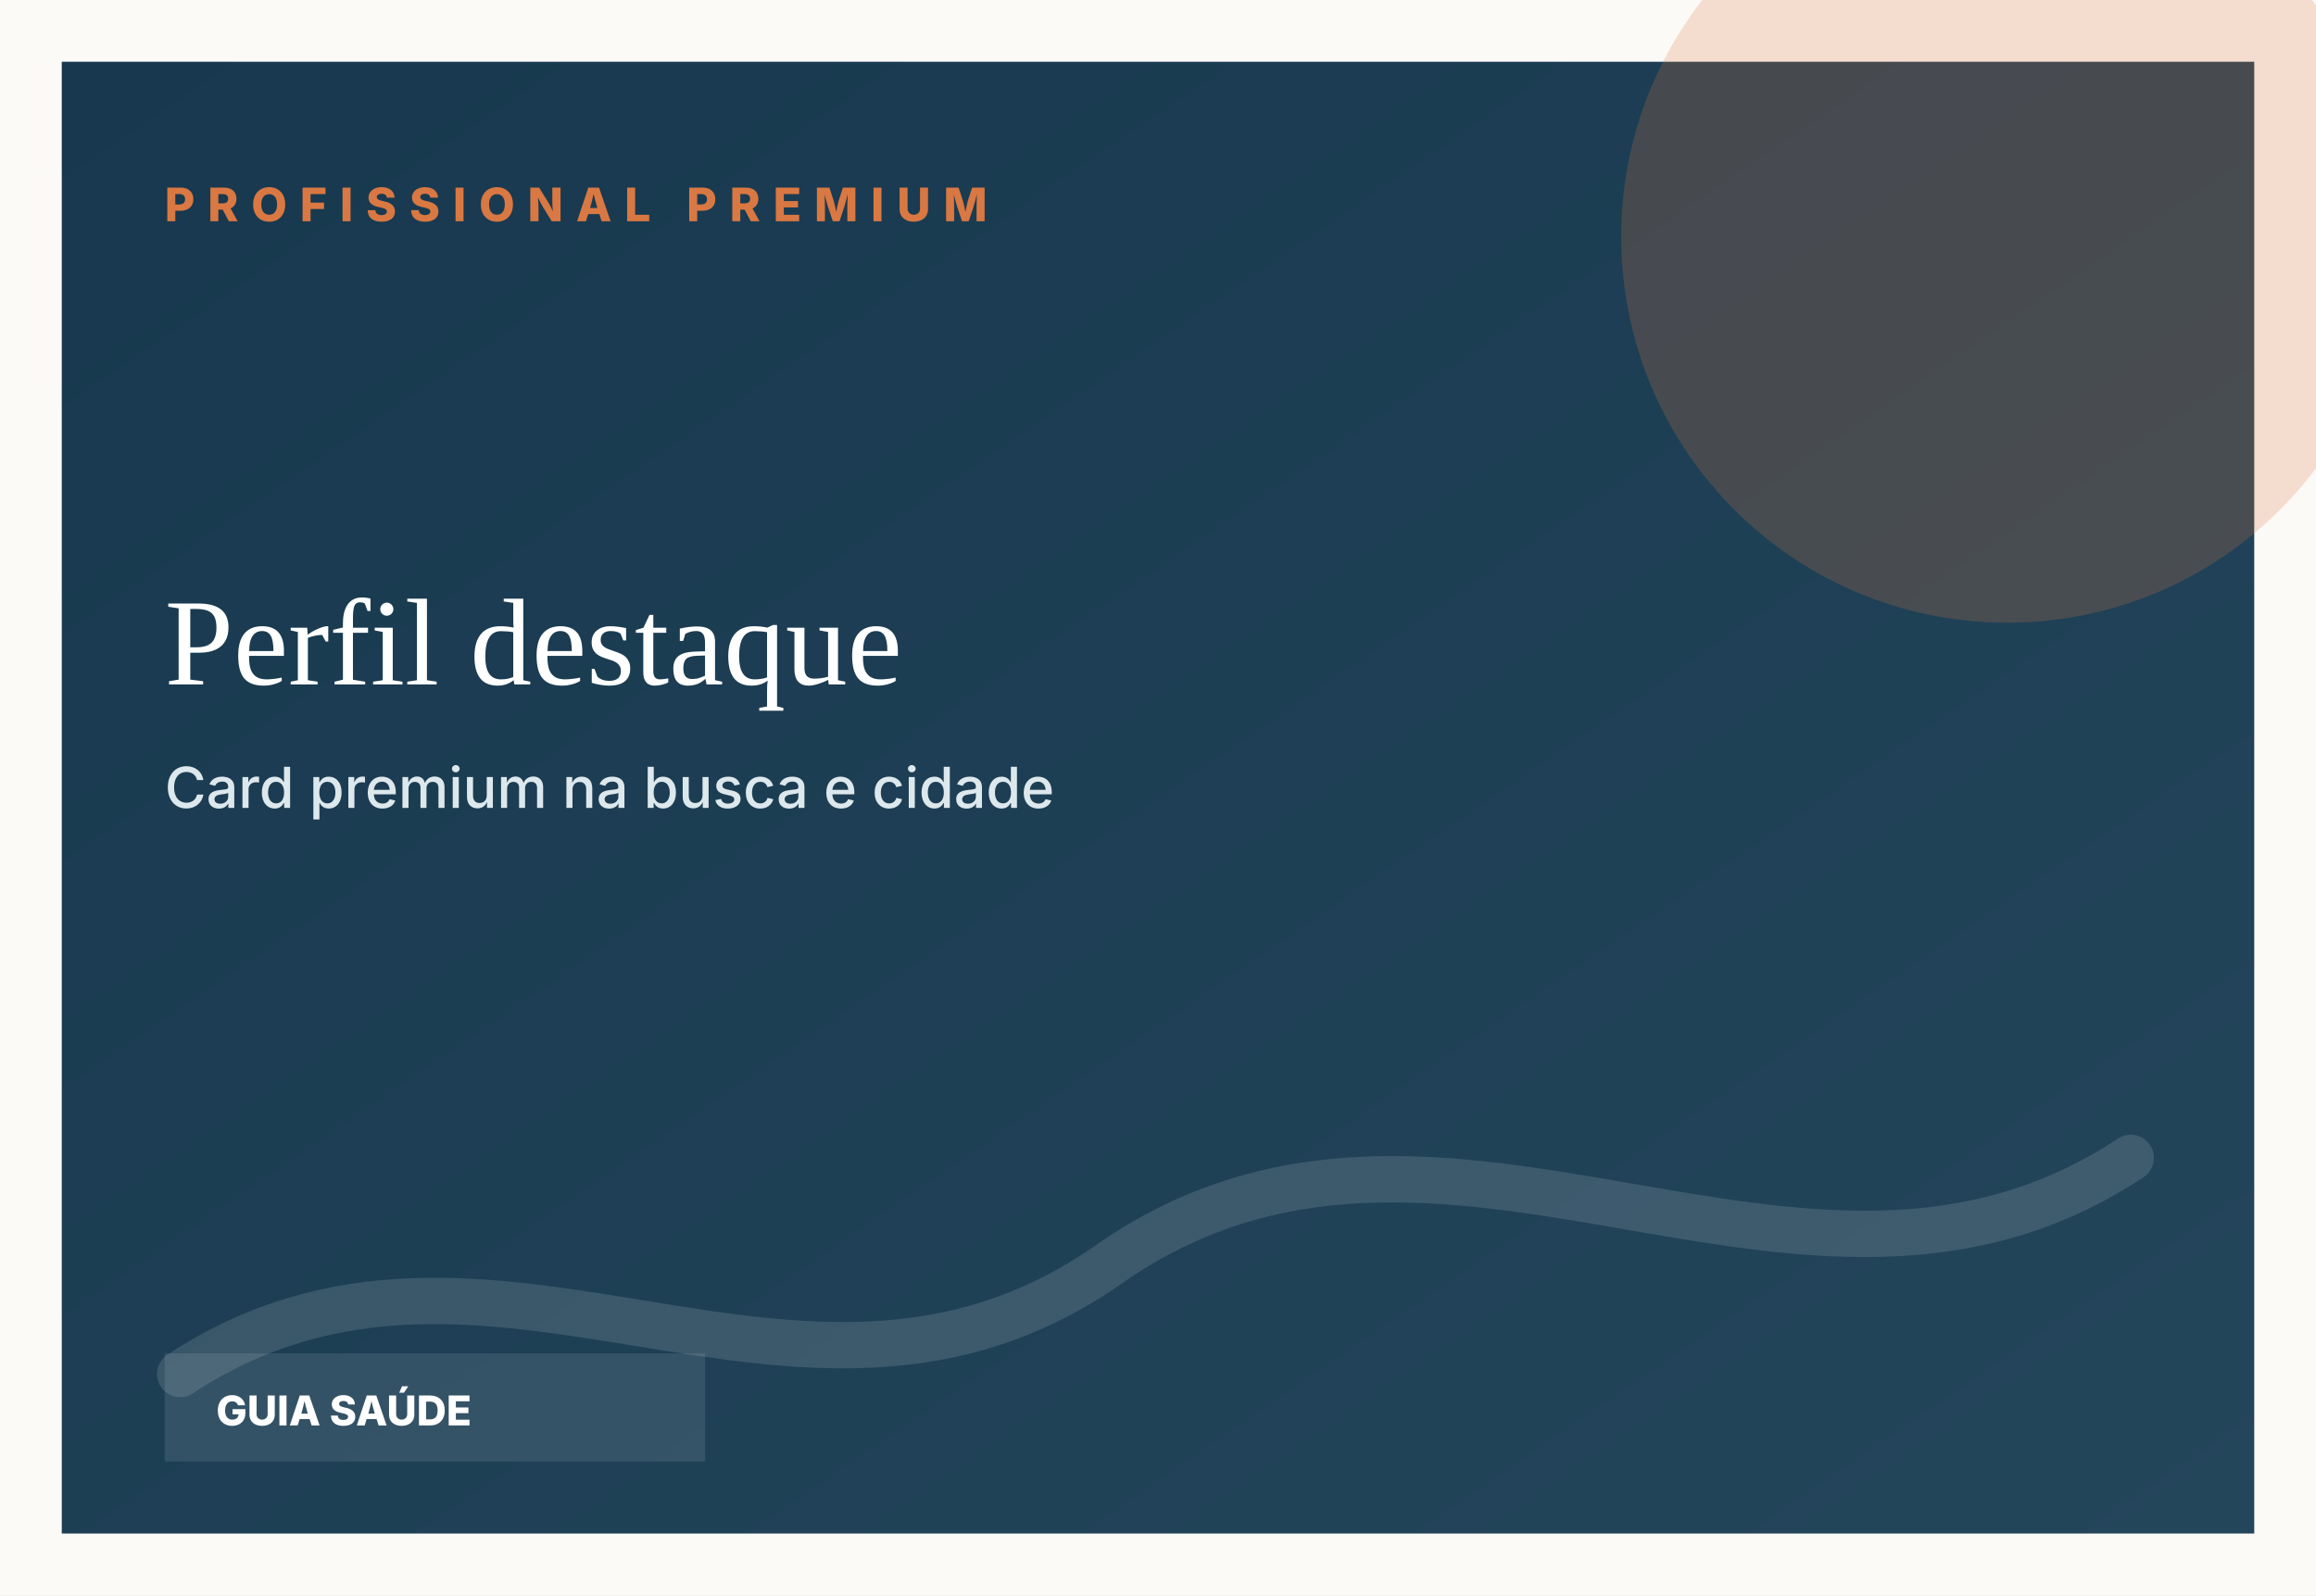
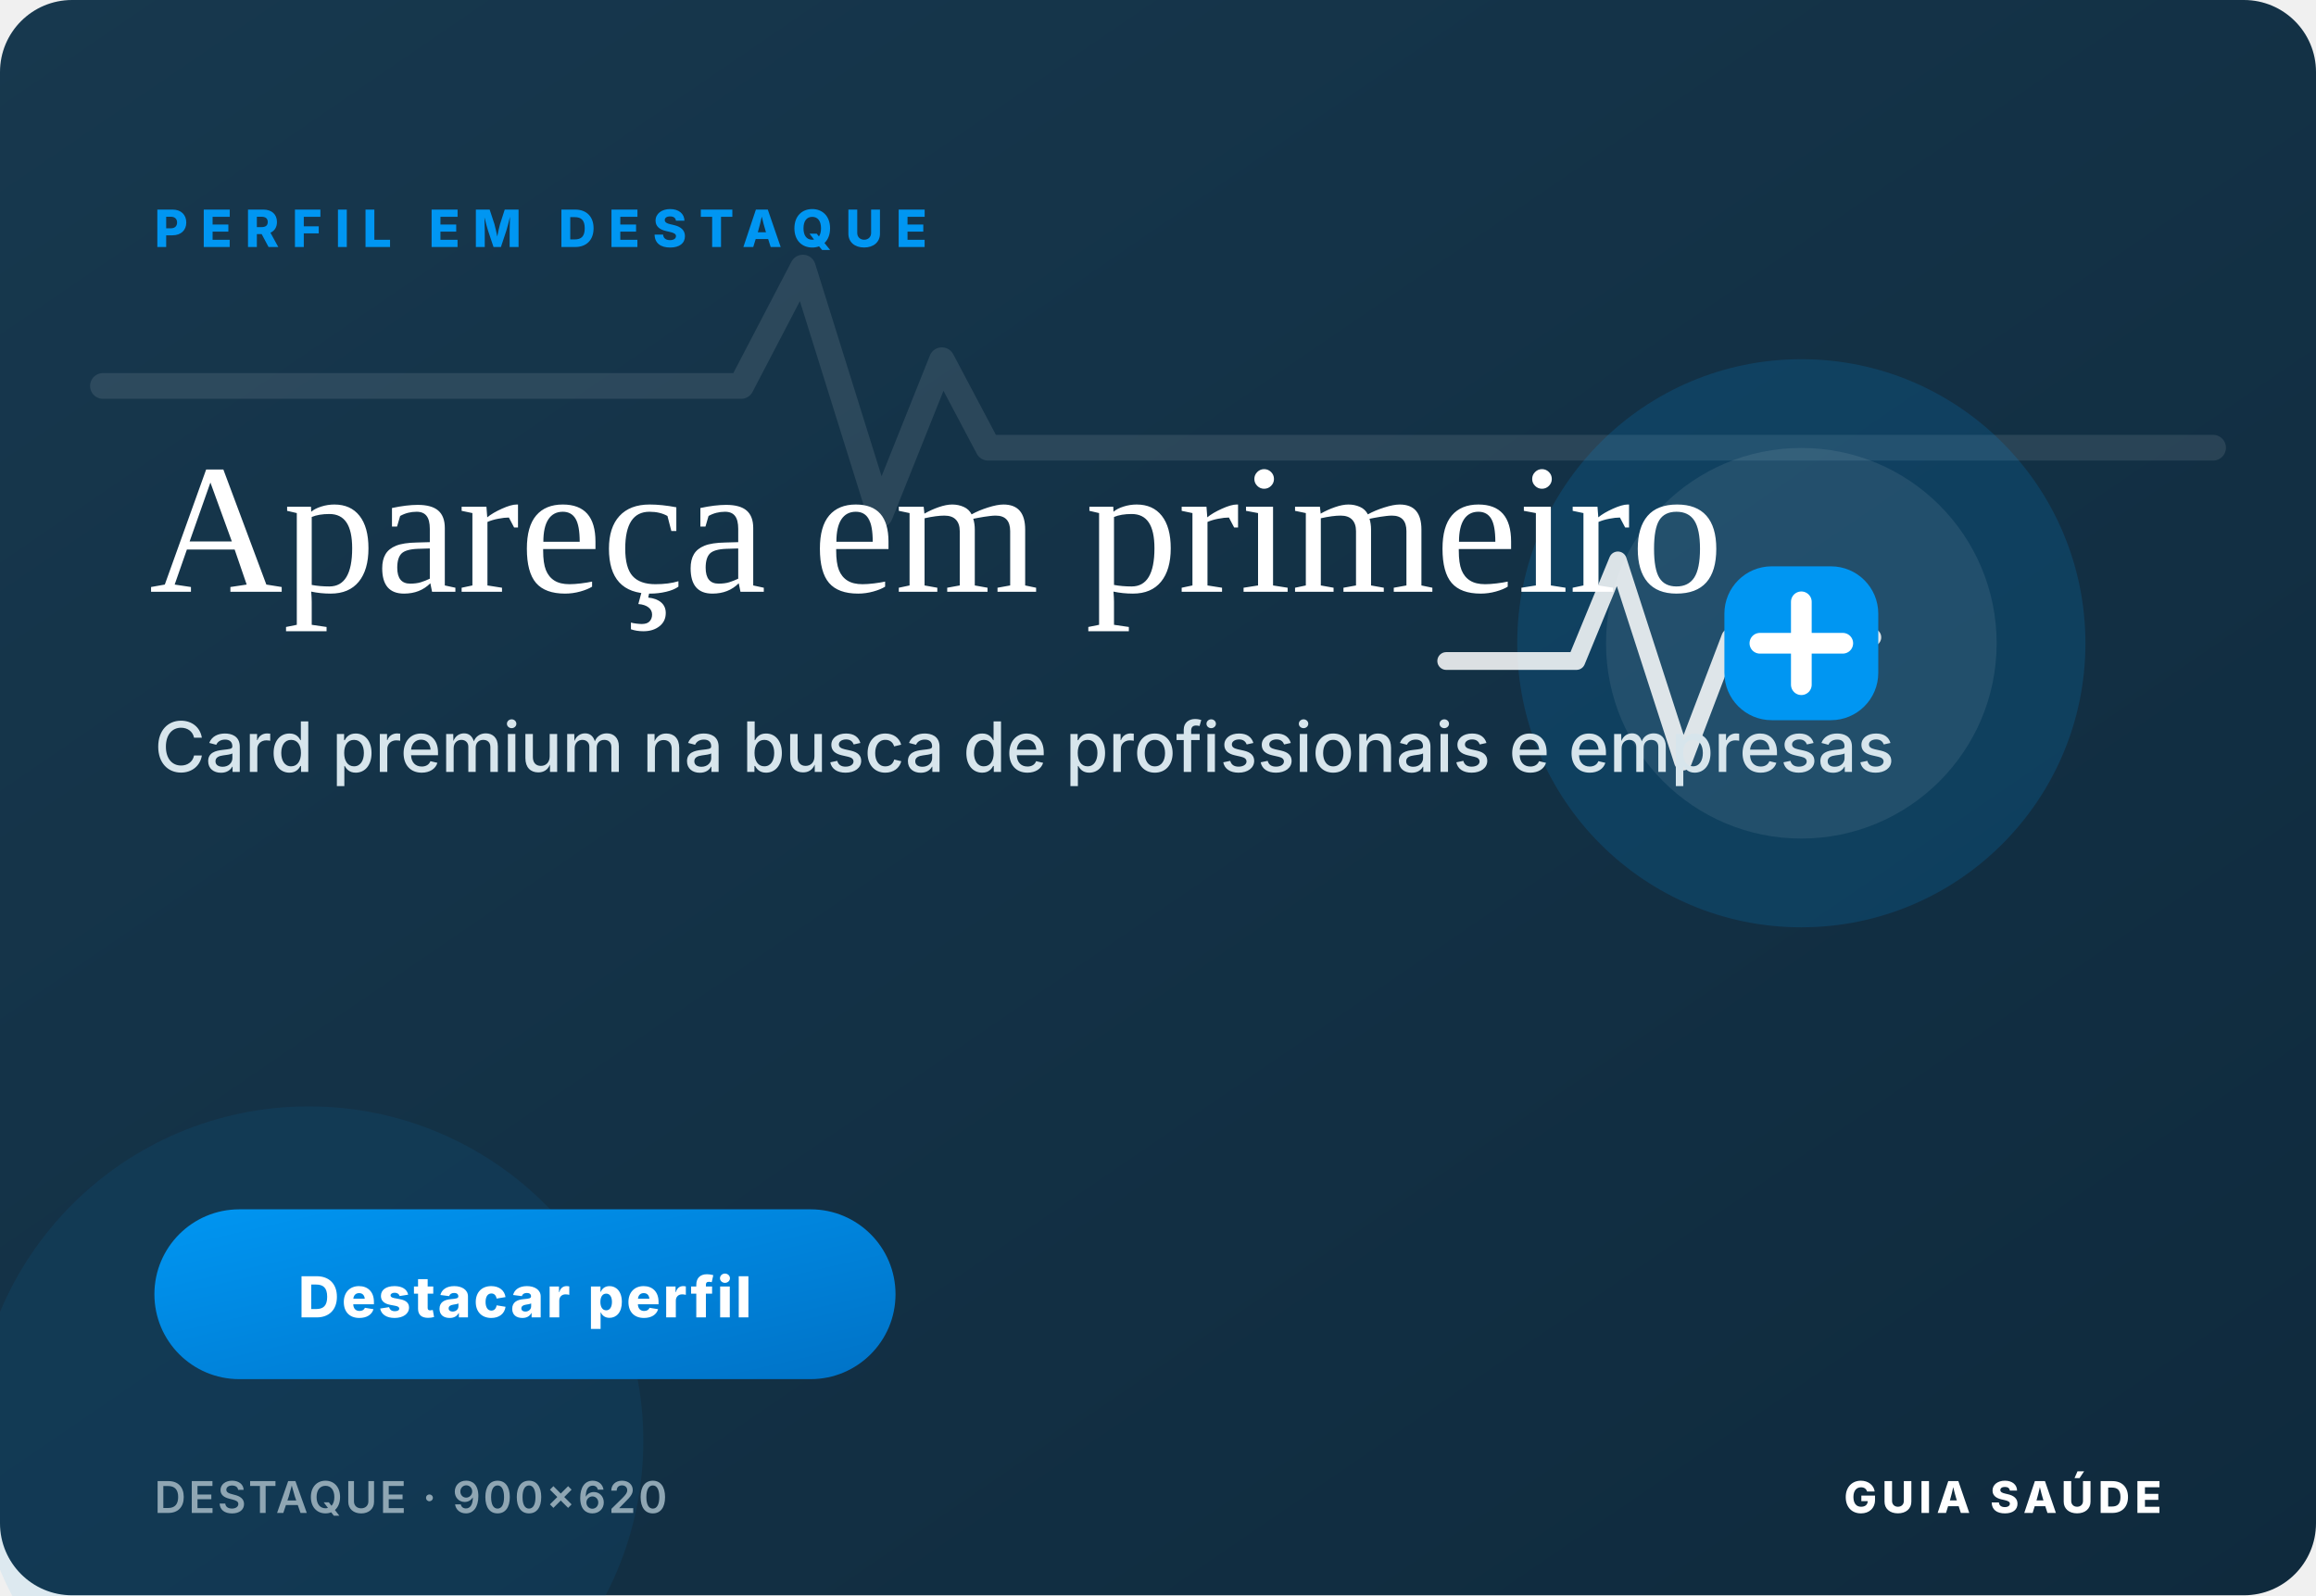
<svg xmlns="http://www.w3.org/2000/svg" width="900" height="620" viewBox="0 0 900 620" fill="none">
  <defs>
-     <linearGradient id="g" x1="0" y1="0" x2="1" y2="1">
-       <stop stop-color="#17384E" />
-       <stop offset="1" stop-color="#24465B" />
+     <linearGradient id="bg" x1="0" y1="0" x2="1" y2="1">
+       <stop stop-color="#17384e" />
+       <stop offset="1" stop-color="#0f2a3d" />
    </linearGradient>
-     <linearGradient id="a" x1="0" y1="0" x2="1" y2="1">
-       <stop stop-color="#D97842" />
-       <stop offset="1" stop-color="#A85831" />
+     <linearGradient id="cta" x1="0" y1="0" x2="1" y2="1">
+       <stop stop-color="#0096f2" />
+       <stop offset="1" stop-color="#0072c6" />
    </linearGradient>
  </defs>
-   <rect width="900" height="620" fill="#FBFAF7" />
-   <rect x="24" y="24" width="852" height="572" fill="url(#g)" />
-   <circle cx="780" cy="92" r="150" fill="#D97842" opacity=".22" />
-   <path d="M70 534C190 455 310 575 430 492C560 400 700 535 828 450" stroke="#FFFFFF" stroke-opacity=".13" stroke-width="18" stroke-linecap="round" />
-   <text x="64" y="86" fill="#D97842" font-family="Inter, Arial, sans-serif" font-size="18" font-weight="800" letter-spacing="5">PROFISSIONAL PREMIUM</text>
-   <text x="64" y="266" fill="#FFFFFF" font-family="Georgia, 'Times New Roman', serif" font-size="48" font-weight="400">Perfil destaque</text>
-   <text x="64" y="314" fill="#DDE8ED" font-family="Inter, Arial, sans-serif" font-size="22" font-weight="500">Card premium na busca e cidade</text>
-   <rect x="64" y="526" width="210" height="42" fill="rgba(255,255,255,.10)" />
-   <text x="84" y="554" fill="#FFFFFF" font-family="Inter, Arial, sans-serif" font-size="16" font-weight="800">GUIA SAÚDE</text>
+   <rect width="900" height="620" rx="28" fill="url(#bg)" />
+   <path d="M40 150 H288 l24 -46 l30 96 l24 -60 l18 34 H860" stroke="#ffffff" stroke-opacity=".10" stroke-width="10" stroke-linecap="round" stroke-linejoin="round" fill="none" />
+   <g transform="translate(700 250) scale(1.15)" fill="none">
+     <circle cx="0" cy="0" r="96" fill="#0096f2" opacity=".16" />
+     <circle cx="0" cy="0" r="66" fill="#ffffff" opacity=".08" />
+     <path d="M-120 6 h44 l14 -34 l22 68 l16 -42 h48" stroke="#ffffff" stroke-opacity=".85" stroke-width="6" stroke-linecap="round" stroke-linejoin="round" />
+     <g transform="translate(0 0)">
+       <rect x="-26" y="-26" width="52" height="52" rx="16" fill="#0096f2" />
+       <path d="M0 -14 v28 M-14 0 h28" stroke="#fff" stroke-width="7" stroke-linecap="round" />
+     </g>
+   </g>
+   <circle cx="120" cy="560" r="130" fill="#0096f2" opacity=".08" />
+   <text x="60" y="96" fill="#0096f2" font-family="Inter, Arial, sans-serif" font-size="20" font-weight="800" letter-spacing="5">PERFIL EM DESTAQUE</text>
+   <text x="58" y="230" fill="#ffffff" font-family="Georgia, 'Times New Roman', serif" font-size="72" font-weight="400">Apareça em primeiro</text>
+   <text x="60" y="300" fill="#d7e5ec" font-family="Inter, Arial, sans-serif" font-size="27" font-weight="500">Card premium na busca de profissionais e empresas</text>
+   <rect x="60" y="470" width="288" height="66" rx="33" fill="url(#cta)" />
+   <text x="204" y="512" fill="#ffffff" font-family="Inter, Arial, sans-serif" font-size="22" font-weight="800" text-anchor="middle" letter-spacing="1">Destacar perfil</text>
+   <text x="60" y="588" fill="#8fa6b3" font-family="Inter, Arial, sans-serif" font-size="17" font-weight="600" letter-spacing="1">DESTAQUE · 900×620</text>
+   <text x="840" y="588" fill="#ffffff" font-family="Inter, Arial, sans-serif" font-size="17" font-weight="800" text-anchor="end" letter-spacing="2">GUIA SAÚDE</text>
</svg>
